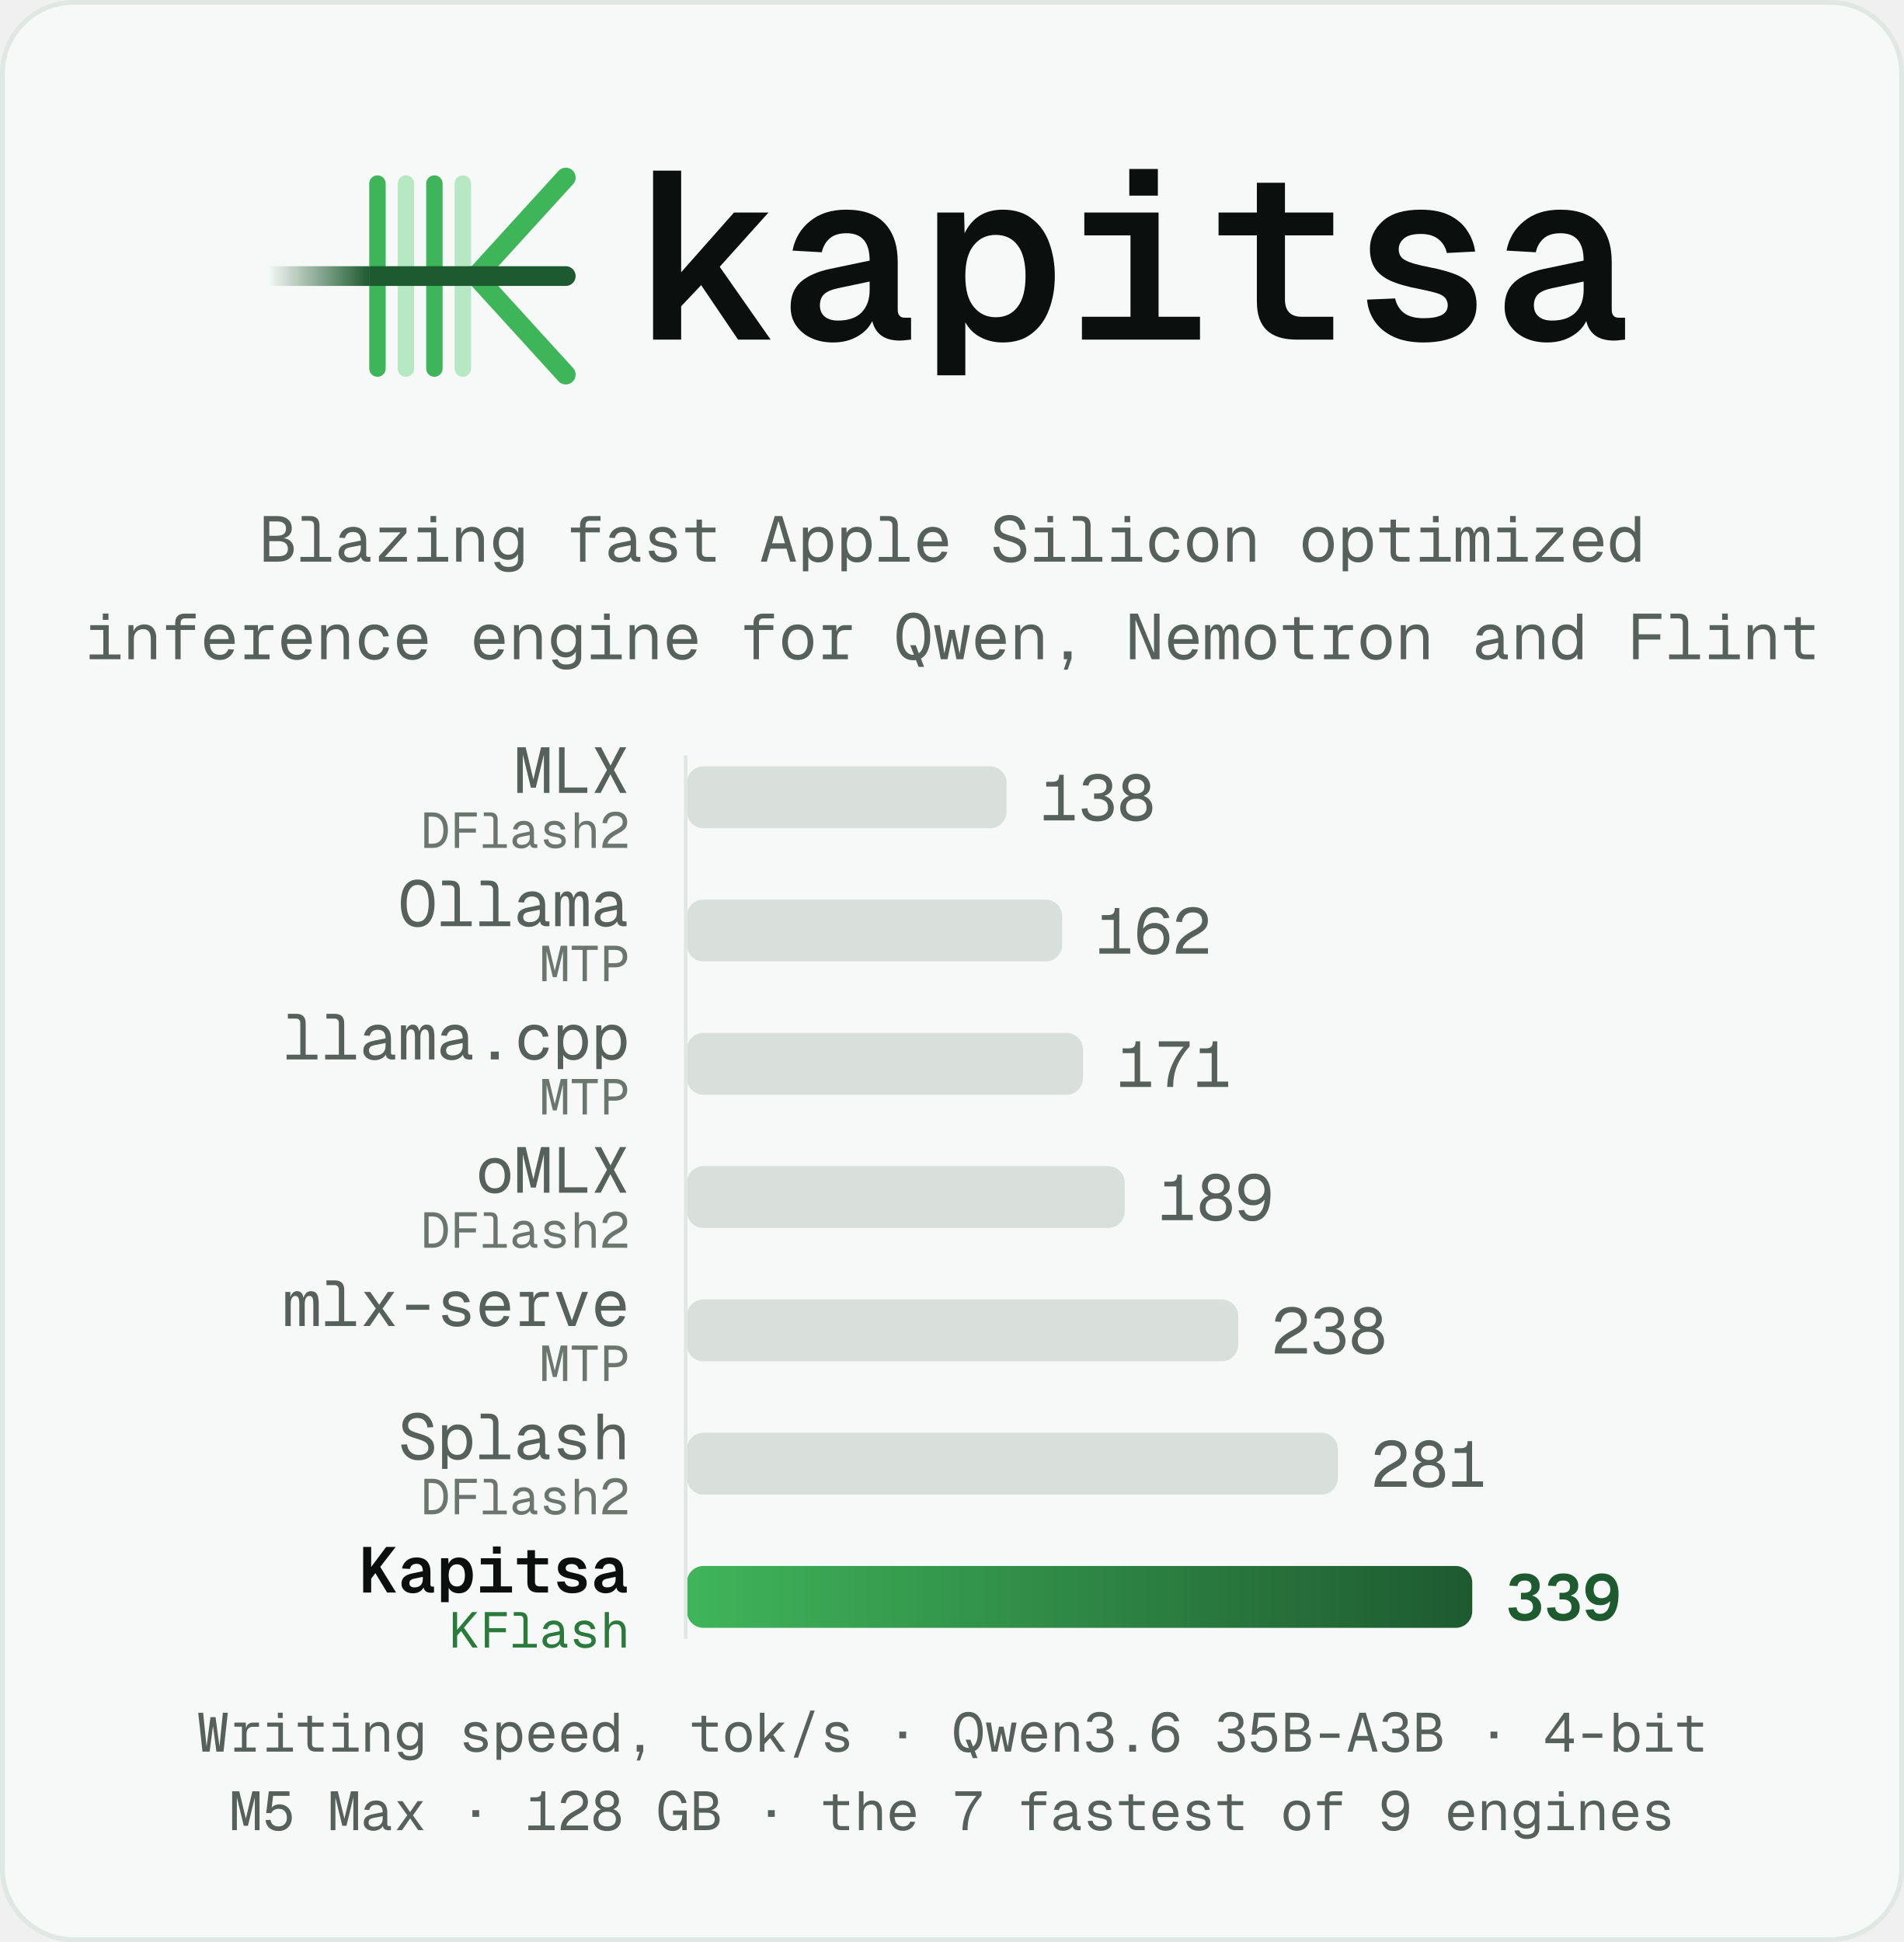
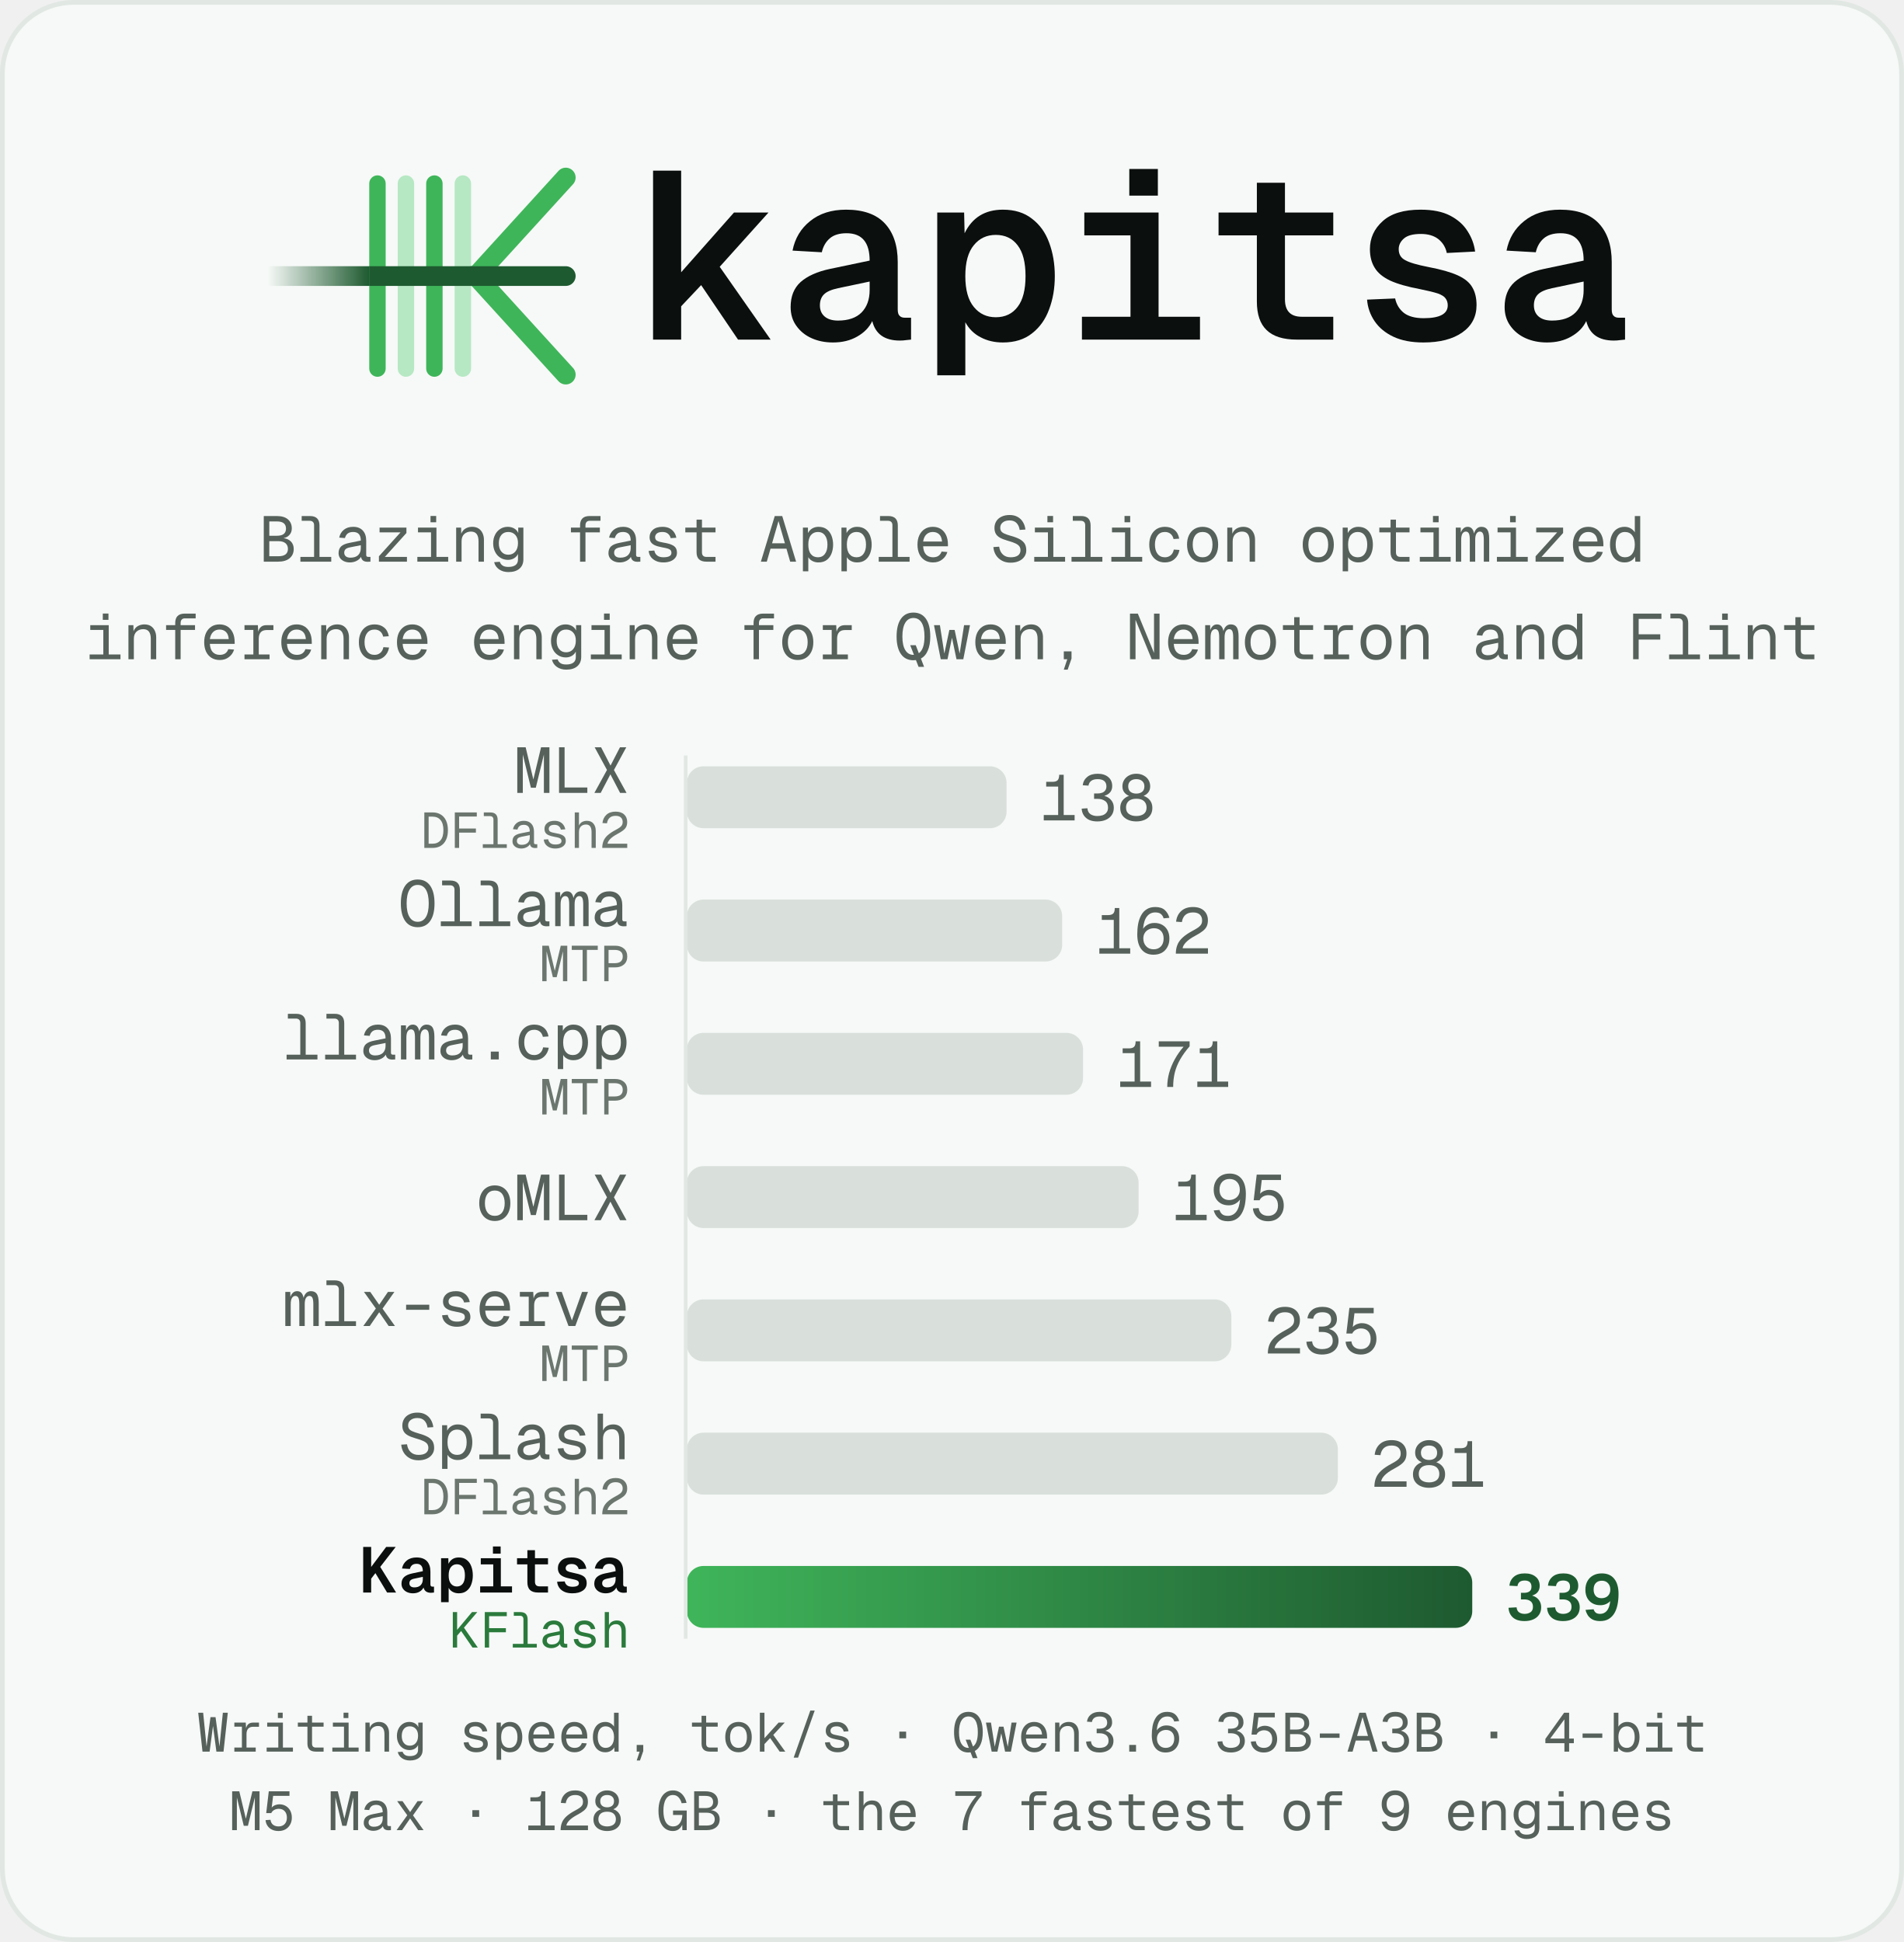
<svg xmlns="http://www.w3.org/2000/svg" width="800" height="816" viewBox="0 0 800 816" role="img" aria-labelledby="t d">
  <style>.f-bg{fill:#FFFFFF}.s-bg{stroke:#FFFFFF}.c-bg{stop-color:#FFFFFF}.f-card{fill:#F6F9F7}.s-card{stroke:#F6F9F7}.c-card{stop-color:#F6F9F7}.f-edge{fill:#E1E8E3}.s-edge{stroke:#E1E8E3}.c-edge{stop-color:#E1E8E3}.f-hi{fill:#1E5A30}.s-hi{stroke:#1E5A30}.c-hi{stop-color:#1E5A30}.f-main{fill:#3FB55A}.s-main{stroke:#3FB55A}.c-main{stop-color:#3FB55A}.f-dim{fill:#B6E8C3}.s-dim{stroke:#B6E8C3}.c-dim{stop-color:#B6E8C3}.f-text{fill:#0B0F0D}.s-text{stroke:#0B0F0D}.c-text{stop-color:#0B0F0D}.f-muted{fill:#56615B}.s-muted{stroke:#56615B}.c-muted{stop-color:#56615B}.f-bar{fill:#D9E0DB}.s-bar{stroke:#D9E0DB}.c-bar{stop-color:#D9E0DB}.f-rule{fill:#E1E8E3}.s-rule{stroke:#E1E8E3}.c-rule{stop-color:#E1E8E3}.f-method{fill:#6B766F}.s-method{stroke:#6B766F}.c-method{stop-color:#6B766F}.f-kmethod{fill:#2A7A3C}.s-kmethod{stroke:#2A7A3C}.c-kmethod{stop-color:#2A7A3C}@media (prefers-color-scheme:dark){.f-bg{fill:#0B0F0D}.s-bg{stroke:#0B0F0D}.c-bg{stop-color:#0B0F0D}.f-card{fill:#0B0F0D}.s-card{stroke:#0B0F0D}.c-card{stop-color:#0B0F0D}.f-edge{fill:#1F2924}.s-edge{stroke:#1F2924}.c-edge{stop-color:#1F2924}.f-hi{fill:#9DF0B0}.s-hi{stroke:#9DF0B0}.c-hi{stop-color:#9DF0B0}.f-main{fill:#3FB55A}.s-main{stroke:#3FB55A}.c-main{stop-color:#3FB55A}.f-dim{fill:#1E5A30}.s-dim{stroke:#1E5A30}.c-dim{stop-color:#1E5A30}.f-text{fill:#E8EEE9}.s-text{stroke:#E8EEE9}.c-text{stop-color:#E8EEE9}.f-muted{fill:#8A9690}.s-muted{stroke:#8A9690}.c-muted{stop-color:#8A9690}.f-bar{fill:#29332E}.s-bar{stroke:#29332E}.c-bar{stop-color:#29332E}.f-rule{fill:#1F2924}.s-rule{stroke:#1F2924}.c-rule{stop-color:#1F2924}.f-method{fill:#76827B}.s-method{stroke:#76827B}.c-method{stop-color:#76827B}.f-kmethod{fill:#3FB55A}.s-kmethod{stroke:#3FB55A}.c-kmethod{stop-color:#3FB55A}}</style>
  <defs>
    <linearGradient id="hnin" x1="0" x2="46.25" y1="0" y2="0" gradientUnits="userSpaceOnUse">
      <stop offset="0" class="c-hi" stop-opacity="0" />
      <stop offset="1" class="c-hi" />
    </linearGradient>
    <linearGradient id="hnk" x1="0" x2="1" y1="0" y2="0">
      <stop offset="0" class="c-main" />
      <stop offset="1" class="c-hi" />
    </linearGradient>
    <path id="gs0" d="m70 0v710h118v-427l222 251h145l-205-228 214-306h-137l-155 229-84-89v-140z" />
    <path id="gs1" d="m226-12q-50 0-90 18-40 18-64 52-24 33-24 79 0 67 42 105 43 38 123 55l167 35q0 115-97 115-46 0-71-22-25-22-33-58l-123 7q15 77 74 124 59 48 151 48 109 0 163-58 54-58 54-162v-199q0-20 8-27 7-8 22-8h26v-92q-6-1-20-2-13-2-27-2-96 0-116 82-19-40-63-65-43-25-102-25zm21 92q65 0 99 34 34 35 34 94v36l-133-28q-42-9-59-26-17-17-17-46 0-30 20-47 20-17 56-17z" />
    <path id="gs2" d="m64-150v684h113l2-87q48 99 161 99 74 0 122-38 49-37 72-100 24-64 24-141 0-77-24-140-23-63-72-101-48-38-122-38-53 0-94 22-41 21-64 63v-223zm246 244q59 0 92 44 33 43 33 129 0 86-33 129-33 44-92 44-57 0-92-43-36-43-36-130 0-87 36-130 35-43 92-43z" />
    <path id="gs3" d="m72 0v96h204v342h-194v96h312v-438h174v-96zm199 605v112h120v-112z" />
    <path id="gs4" d="m375 0q-86 0-127 40-41 39-41 120v278h-161v96h161v125h118v-125h203v-96h-203v-269q0-73 71-73h132v-96z" />
    <path id="gs5" d="m307-12q-75 0-126 24-51 24-79 65-28 41-32 91l118 5q8-38 37-61 29-22 83-22 101 0 101 54 0 17-9 29-8 12-33 21-25 8-74 18-80 15-126 36-46 22-65 54-20 32-20 78 0 70 54 118 53 48 159 48 76 0 124-25 48-25 73-65 26-40 32-86l-119-6q-7 35-35 58-28 22-74 22-49 0-71-19-22-19-22-45 0-32 27-46 26-15 98-29 79-15 123-35 44-20 61-50 18-30 18-75 0-73-60-115-60-42-163-42z" />
    <path id="gr6" d="m90 0v710h200q117 0 176-52 60-52 60-142 0-58-35-98-35-41-94-52 75-10 117-54 42-45 42-114 0-92-64-145-64-53-177-53zm86 403h118q74 0 108 29 34 29 34 82 0 54-34 83-34 29-108 29h-118zm0-319h140q77 0 114 30 36 30 36 84 0 57-38 89-38 32-112 32h-140z" />
    <path id="gr7" d="m60 0v74h213v494q0 32-18 50-18 18-50 18h-125v74h129q148 0 148-148v-488h183v-74z" />
    <path id="gr8" d="m230-12q-50 0-90 18-40 18-63 50-23 33-23 76 0 68 40 106 41 37 128 54l178 36q0 68-30 101-31 33-88 33-55 0-86-24-31-25-43-71l-89 7q15 75 72 122 56 46 146 46 96 0 149-58 53-57 53-158v-220q0-18 8-25 8-7 24-7h34v-74q-16-2-44-2-42 0-68 17-25 17-34 55l-1 5q-21-39-69-63-47-24-104-24zm8 74q81 0 122 41 40 41 40 107v46l-162-32q-54-10-75-30-21-21-21-54 0-37 26-58 25-20 70-20z" />
    <path id="gr9" d="m82 0v84l336 372h-326v74h418v-84l-336-372h344v-74z" />
    <path id="gra" d="m80 0v74h213v382h-203v74h287v-456h183v-74zm205 613v98h88v-98z" />
    <path id="grb" d="m84 0v530h77l2-95q21 54 67 81 47 26 102 26 61 0 102-27 40-27 61-73 21-45 21-101v-341h-84v317q0 74-29 113-29 38-89 38-61 0-104-38-42-39-42-113v-317z" />
    <path id="grc" d="m297-162q-85 0-145 42-60 42-77 112l88 6q12-37 43-58 30-22 91-22 72 0 111 29 38 29 38 87v86q-19-42-61-67-42-25-94-25-67 0-119 33-53 33-82 91-30 58-30 133 0 76 29 133 29 58 81 91 51 33 117 33 56 0 101-26 44-26 62-70v84h80v-494q0-93-62-146-61-52-171-52zm-2 270q68 0 109 48 41 47 42 129 2 82-40 129-42 48-111 48-70 0-109-48-38-47-38-129 0-82 40-129 39-48 107-48z" />
    <path id="grd" d="m212 0v456h-142v74h142v34q0 71 36 108 37 38 112 38h170v-74h-170q-31 0-48-20-16-19-16-52v-34h224v-74h-224v-456z" />
    <path id="gre" d="m310-12q-69 0-119 24-50 24-79 64-28 41-32 91l88 6q8-49 44-77 35-28 98-28 59 0 92 17 32 17 32 53 0 23-11 38-11 15-41 26-30 10-88 20-77 14-120 34-44 21-62 52-18 31-18 74 0 69 52 114 52 46 149 46 66 0 111-24 44-23 70-62 26-38 34-84l-88-6q-9 42-42 69-32 27-86 27-58 0-86-23-28-23-28-57 0-40 30-57 30-17 102-29 82-13 127-34 45-20 63-50 18-30 18-74 0-47-28-80-27-34-74-52-48-18-108-18z" />
    <path id="grf" d="m378 0q-153 0-153 146v310h-175v74h175v124h84v-124h211v-74h-211v-310q0-72 69-72h142v-74z" />
    <path id="gr10" d="m26 0l216 710h116l216-710h-92l-58 202h-248l-58-202zm274 632l-100-346h200z" />
    <path id="gr11" d="m80-150v680h78l1-85q24 47 67 72 42 25 96 25 79 0 130-39 50-39 74-102 24-63 24-136 0-73-24-136-24-63-74-102-51-39-130-39-52 0-94 22-43 22-64 60v-220zm234 218q69 0 108 52 40 52 40 145 0 93-40 145-39 52-108 52-69 0-110-50-40-49-40-147 0-97 40-147 40-50 110-50z" />
    <path id="gr12" d="m306-12q-75 0-130 34-54 34-84 96-29 63-29 147 0 84 29 146 30 62 84 97 53 34 126 34 69 0 122-32 53-33 83-95 30-62 30-151v-25h-386q5-85 45-128 41-43 110-43 52 0 86 24 33 25 46 65l90-7q-21-71-80-116-58-46-142-46zm-155 325h294q-6 77-45 113-39 36-98 36-61 0-100-38-40-37-51-111z" />
    <path id="gr13" d="m311-16q-75 0-133 31-58 31-93 85-35 55-41 127l90 6q11-79 58-122 46-43 121-43 74 0 113 28 40 29 40 81 0 34-16 59-15 24-58 46-42 21-125 44-74 21-119 46-46 26-66 62-21 37-21 90 0 60 29 106 28 45 81 70 53 26 126 26 73 0 125-30 52-29 82-80 31-51 39-116l-90-6q-9 65-47 106-39 42-111 42-66 0-105-32-39-31-39-82 0-33 15-54 14-22 51-38 37-17 104-36 87-24 139-54 51-30 74-71 22-41 22-100 0-56-31-99-31-44-86-68-55-24-128-24z" />
    <path id="gr14" d="m314-12q-74 0-129 34-55 34-85 96-30 63-30 147 0 84 30 146 30 62 85 97 55 34 129 34 89 0 148-48 58-47 74-136l-88-6q-12 53-48 82-35 28-86 28-73 0-114-52-42-53-42-145 0-92 42-145 41-52 114-52 51 0 88 30 38 30 50 90l88-6q-16-88-76-141-61-53-150-53z" />
    <path id="gr15" d="m300-12q-73 0-128 34-54 34-84 96-30 63-30 147 0 85 30 147 30 62 84 96 55 34 128 34 73 0 128-34 54-34 84-96 30-62 30-147 0-84-30-147-30-62-84-96-55-34-128-34zm0 80q73 0 114 52 40 53 40 145 0 92-40 145-41 52-114 52-73 0-114-52-40-53-40-145 0-92 40-145 41-52 114-52z" />
    <path id="gr16" d="m40 0v530h77l2-78q14 42 41 66 26 24 64 24 79 0 99-99l1-6q13 49 42 77 30 28 72 28 64 0 93-44 29-44 29-146v-352h-84v340q0 71-15 100-15 28-47 28-31 0-52-31-20-31-20-99v-338h-84v340q0 68-14 98-15 30-48 30-31 0-52-31-20-31-20-99v-338z" />
    <path id="gr17" d="m267-12q-70 0-121 34-51 34-78 96-28 62-28 147 0 85 28 147 27 62 78 96 51 34 121 34 56 0 98-26 42-27 61-60v254h84v-710h-76l-3 79q-23-43-66-67-43-24-98-24zm5 80q72 0 113 53 41 53 41 144 0 92-41 145-41 52-115 52-65 0-104-52-38-53-38-145 0-91 38-144 39-53 106-53z" />
    <path id="gr18" d="m90 0v74h138v382h-138v74h208l6-103q25 103 127 103h109v-76h-108q-58 0-89-34-31-35-31-100v-246h168v-74z" />
    <path id="gr19" d="m300-16q-126 0-194 96-68 96-68 274 0 179 68 276 68 96 194 96 126 0 194-96 68-97 68-276 0-131-38-218-37-88-108-125l50-130h-86l-41 106q-19-3-39-3zm0 84q4 0 8 0l-58 150h86l48-125q88 63 88 261 0 140-44 214-45 74-128 74-82 0-127-74-45-74-45-214 0-139 45-212 45-74 127-74z" />
    <path id="gr1a" d="m125 0l-105 530h92l69-442 78 368h82l78-368 69 442h92l-104-530h-106l-70 334-70-334z" />
    <path id="gr1b" d="m240-162l54 162h-54v122h120v-112l-60-172z" />
    <path id="gr1c" d="m70 0v710h122l252-613v613h86v-710h-122l-252 613v-613z" />
    <path id="gr1d" d="m100 0v710h440v-82h-354v-240h336v-82h-336v-306z" />
    <path id="gr1e" d="m262 80l-126 517v-597h-86v710h130l120-501 120 501h130v-710h-86v597l-126-517z" />
    <path id="gr1f" d="m100 0v710h86v-626h354v-84z" />
    <path id="gr20" d="m50 0l196 357-192 353h100l147-285 147 285h98l-192-354 196-356h-100l-151 289-151-289z" />
    <path id="gr21" d="m90 0v710h168q92 0 160-42 69-41 106-120 38-80 38-194 0-114-38-193-37-79-106-120-68-41-160-41zm86 84h77q104 0 161 68 58 67 58 202 0 135-58 204-57 68-161 68h-77z" />
    <path id="gr22" d="m100 0v710h84v-263q21 49 63 72 42 23 96 23 86 0 131-56 46-56 46-145v-341h-84v317q0 151-111 151-64 0-103-39-38-39-38-113v-316z" />
    <path id="gr23" d="m50 0q0 75 24 136 23 60 82 115 60 55 166 111 49 26 79 48 30 22 44 47 14 25 14 61 0 55-35 90-36 34-107 34-75 0-119-39-43-39-54-111l-90 6q12 104 80 166 68 62 183 62 110 0 171-57 61-57 61-149 0-54-18-94-18-39-61-73-42-34-116-73-96-51-146-103-49-52-52-93h394v-84z" />
    <path id="gr24" d="m60 0v84h224v442h-186v74h96q57 0 82 25 24 25 24 85h70v-626h170v-84z" />
    <path id="gr25" d="m294-16q-115 0-177 56-62 55-67 143l89 6q6-65 49-93 42-28 106-28 43 0 81 12 38 13 61 42 24 28 24 76 0 71-46 104-46 33-115 33h-56v84h56q37 0 68 11 31 11 49 36 19 24 19 64 0 55-35 84-35 28-101 28-67 0-101-27-35-27-42-74l-90 6q10 80 70 129 60 50 163 50 104 0 165-52 61-51 61-140 0-114-123-152 69-19 108-68 40-48 40-116 0-68-33-116-33-48-91-73-58-25-132-25z" />
    <path id="gr26" d="m300-16q-70 0-127 24-57 24-90 71-33 47-33 116 0 69 37 117 37 48 100 70-47 19-75 56-28 36-28 93 0 56 28 100 28 44 76 69 49 26 112 26 63 0 112-26 49-25 76-69 28-44 28-100 0-57-28-93-28-37-75-56 63-22 100-70 37-48 37-117 0-69-33-116-33-47-89-71-57-24-128-24zm0 433q57 0 92 29 34 28 34 85 0 51-34 81-33 30-92 30-58 0-92-30-34-30-34-81 0-57 34-85 35-29 92-29zm0-349q70 0 115 32 45 33 45 100 0 62-40 100-40 37-120 37-79 0-120-37-40-38-40-100 0-67 45-100 45-32 115-32z" />
    <path id="gr27" d="m300-16q-126 0-194 96-68 96-68 274 0 179 68 276 68 96 194 96 126 0 194-96 68-97 68-276 0-178-68-274-68-96-194-96zm0 84q83 0 128 74 44 73 44 212 0 140-44 214-45 74-128 74-82 0-127-74-45-74-45-214 0-139 45-212 45-74 127-74z" />
    <path id="gr28" d="m257 0v626h-217v84h520v-84h-217v-626z" />
    <path id="gr29" d="m90 0v710h216q111 0 178-58 66-57 66-159 0-102-66-159-67-58-178-58h-130v-276zm86 360h120q84 0 124 34 40 35 40 99 0 65-40 99-40 34-124 34h-120z" />
    <path id="gr2a" d="m302-16q-120 0-186 82-66 82-66 234 0 88 14 165 15 77 48 135 32 59 86 92 53 34 132 34 95 0 147-46 52-47 73-122l-90-8q-12 42-42 67-29 25-88 25-80 0-129-62-49-62-60-186l-1-7q26 39 72 65 45 26 106 26 70 0 122-30 52-30 81-84 29-55 29-128 0-78-32-134-31-57-86-88-56-30-130-30zm2 84q70 0 113 44 43 45 43 124 0 74-40 117-41 43-108 43-48 0-86-20-38-19-60-55-22-36-22-85 0-73 44-120 43-48 116-48z" />
    <path id="gr2b" d="m238 0v122h124v-122z" />
    <path id="gr2c" d="m192 0q0 110 30 220 31 109 88 212 57 103 136 194h-386v84h480v-78q-89-102-146-202-57-99-84-204-26-106-26-226z" />
    <path id="gr2d" d="m298 726q120 0 186-82 66-82 66-234 0-88-14-165-15-77-48-135-32-59-86-92-53-34-132-34-94 0-146 46-53 47-74 122l90 8q12-42 42-67 30-25 88-25 80 0 129 62 49 62 60 186l1 7q-26-39-72-65-45-26-106-26-70 0-122 30-52 30-81 84-29 55-29 128 0 78 32 134 31 57 87 88 56 30 129 30zm-2-84q-70 0-113-44-43-44-43-124 0-73 40-116 41-44 108-44 48 0 86 20 38 19 60 55 22 36 22 85 0 74-43 121-43 47-117 47z" />
-     <path id="gr2e" d="m54 0l195 272-185 258h98l139-200 136 200h100l-184-260 193-270h-98l-147 214-147-214z" />
-     <path id="gr2f" d="m120 252v79h360v-79z" />
-     <path id="gr30" d="m247 0l-197 530h92l158-444 158 444h92l-197-530z" />
-     <path id="gs31" d="m52 0v710h124v-312l234 312h148l-241-311 247-399h-140l-182 302-66-86v-216z" />
-     <path id="gr32" d="m60 0v710h86v-356l298 356h106l-267-312 277-398h-106l-228 331-80-93v-238z" />
-     <path id="gs33" d="m295-16q-120 0-182 57-62 57-67 150l125 7q6-56 41-79 34-23 84-23 54 0 92 26 38 25 38 84 0 58-36 86-36 29-96 29h-55v103h55q46 0 78 22 31 22 31 73 0 48-27 72-28 24-78 24-54 0-81-23-27-24-32-64l-126 7q10 87 71 139 61 52 169 52 107 0 169-52 63-51 63-142 0-114-118-151 67-19 104-67 37-47 37-114 0-68-32-116-33-49-91-74-58-26-136-26z" />
-     <path id="gs34" d="m298 726q126 0 193-84 67-83 67-236 0-89-16-166-15-76-49-134-34-57-89-90-54-32-132-32-68 0-114 22-46 23-74 62-27 40-40 90l126 10q9-32 32-52 23-20 70-20 63 0 104 48 41 47 53 151-26-28-65-46-39-18-91-18-70 0-122 30-52 30-81 84-28 54-28 126 0 78 32 135 32 58 90 89 57 31 134 31zm1-114q-60 0-95-36-34-35-34-102 0-61 32-98 32-36 91-36 61 0 99 36 38 37 38 99 0 58-35 97-35 40-96 40z" />
-     <path id="gr35" d="m108 0l-78 710h90l62-617 72 537h92l72-537 62 617h90l-78-710h-130l-62 469-62-469z" />
-     <path id="gr36" d="m90 0v710h84v-465l258 285h112l-209-225 219-305h-102l-174 248-104-110v-138z" />
-     <path id="gr37" d="m108-110l304 860h80l-304-860z" />
-     <path id="gr38" d="m238 243v122h124v-122z" />
-     <path id="gr39" d="m298-16q-69 0-120 25-52 25-82 70-31 45-36 104l90 6q8-60 48-91 39-30 100-30 69 0 110 42 42 43 42 118 0 75-40 118-39 44-110 44-42 0-80-20-39-21-56-59h-92l47 399h378v-84h-299l-26-214q26 30 64 45 38 15 76 15 68 0 120-32 51-31 80-86 28-55 28-126 0-71-31-126-31-56-85-87-55-31-126-31z" />
+     <path id="gr2e" d="m298-16q-69 0-120 25-52 25-82 70-31 45-36 104l90 6q8-60 48-91 39-30 100-30 69 0 110 42 42 43 42 118 0 75-40 118-39 44-110 44-42 0-80-20-39-21-56-59h-92l47 399h378v-84h-299l-26-214q26 30 64 45 38 15 76 15 68 0 120-32 51-31 80-86 28-55 28-126 0-71-31-126-31-56-85-87-55-31-126-31z" />
+     <path id="gr2f" d="m54 0l195 272-185 258h98l139-200 136 200h100l-184-260 193-270h-98l-147 214-147-214z" />
+     <path id="gr30" d="m120 252v79h360v-79z" />
+     <path id="gr31" d="m247 0l-197 530h92l158-444 158 444h92l-197-530z" />
+     <path id="gs32" d="m52 0v710h124v-312l234 312h148l-241-311 247-399h-140l-182 302-66-86v-216z" />
+     <path id="gr33" d="m60 0v710h86v-356l298 356h106l-267-312 277-398h-106l-228 331-80-93v-238z" />
+     <path id="gs34" d="m295-16q-120 0-182 57-62 57-67 150l125 7q6-56 41-79 34-23 84-23 54 0 92 26 38 25 38 84 0 58-36 86-36 29-96 29h-55v103h55q46 0 78 22 31 22 31 73 0 48-27 72-28 24-78 24-54 0-81-23-27-24-32-64l-126 7q10 87 71 139 61 52 169 52 107 0 169-52 63-51 63-142 0-114-118-151 67-19 104-67 37-47 37-114 0-68-32-116-33-49-91-74-58-26-136-26z" />
+     <path id="gs35" d="m298 726q126 0 193-84 67-83 67-236 0-89-16-166-15-76-49-134-34-57-89-90-54-32-132-32-68 0-114 22-46 23-74 62-27 40-40 90l126 10q9-32 32-52 23-20 70-20 63 0 104 48 41 47 53 151-26-28-65-46-39-18-91-18-70 0-122 30-52 30-81 84-28 54-28 126 0 78 32 135 32 58 90 89 57 31 134 31zm1-114q-60 0-95-36-34-35-34-102 0-61 32-98 32-36 91-36 61 0 99 36 38 37 38 99 0 58-35 97-35 40-96 40z" />
+     <path id="gr36" d="m108 0l-78 710h90l62-617 72 537h92l72-537 62 617h90l-78-710h-130l-62 469-62-469z" />
+     <path id="gr37" d="m90 0v710h84v-465l258 285h112l-209-225 219-305h-102l-174 248-104-110v-138z" />
+     <path id="gr38" d="m108-110l304 860h80l-304-860z" />
+     <path id="gr39" d="m238 243v122h124v-122z" />
    <path id="gr3a" d="m388 0v154h-348v78l342 478h92v-472h86v-84h-86v-154zm-260 238h260v352z" />
    <path id="gr3b" d="m333-12q-55 0-98 24-43 24-66 67l-3-79h-76v710h84v-254q19 33 61 60 42 26 98 26 70 0 121-34 51-34 78-96 28-62 28-147 0-85-28-147-27-62-78-96-51-34-121-34zm-5 80q67 0 106 53 38 53 38 144 0 92-38 145-39 52-104 52-73 0-114-52-42-53-42-145 0-91 41-144 41-53 113-53z" />
    <path id="gr3c" d="m298-16q-75 0-134 42-58 41-92 124-34 82-34 204 0 115 32 198 31 83 90 128 59 46 142 46 65 0 116-29 50-29 84-81 34-51 49-118l-90-6q-17 66-57 108-39 42-102 42-83 0-128-75-46-75-46-213 0-137 46-212 47-74 132-74 76 0 120 58 45 59 48 151h-170v82h250v-359h-80l-2 98q-25-52-66-83-42-31-108-31z" />
  </defs>
  <rect x="1" y="1" width="798" height="814" rx="30" class="f-card s-edge" stroke-width="2" />
  <g transform="translate(112.6 70) scale(0.92)" fill="none">
    <path d="M0 50H46.75" stroke="url(#hnin)" stroke-width="9" />
    <rect x="46.25" y="4" width="7.5" height="92" rx="3.75" class="f-main" />
    <rect x="59.25" y="4" width="7.5" height="92" rx="3.75" class="f-dim" />
    <rect x="72.25" y="4" width="7.5" height="92" rx="3.75" class="f-main" />
    <rect x="85.25" y="4" width="7.5" height="92" rx="3.75" class="f-dim" />
    <path d="M46.25 50H95" class="s-hi" stroke-width="9" />
    <path d="M95 50L136 5M95 50L136 95" class="s-main" stroke-width="9" stroke-linecap="round" />
    <path d="M93 50H136" class="s-hi" stroke-width="9" stroke-linecap="round" />
  </g>
  <g transform="translate(267.4 142.7) scale(0.1 -0.1)" class="f-text">
    <use href="#gs0" />
    <use href="#gs1" x="600" />
    <use href="#gs2" x="1200" />
    <use href="#gs3" x="1800" />
    <use href="#gs4" x="2400" />
    <use href="#gs5" x="3000" />
    <use href="#gs1" x="3600" />
  </g>
  <g transform="translate(108.4 236) scale(0.027 -0.027)" class="f-muted">
    <use href="#gr6" />
    <use href="#gr7" x="600" />
    <use href="#gr8" x="1200" />
    <use href="#gr9" x="1800" />
    <use href="#gra" x="2400" />
    <use href="#grb" x="3000" />
    <use href="#grc" x="3600" />
    <use href="#grd" x="4800" />
    <use href="#gr8" x="5400" />
    <use href="#gre" x="6000" />
    <use href="#grf" x="6600" />
    <use href="#gr10" x="7800" />
    <use href="#gr11" x="8400" />
    <use href="#gr11" x="9000" />
    <use href="#gr7" x="9600" />
    <use href="#gr12" x="10200" />
    <use href="#gr13" x="11400" />
    <use href="#gra" x="12000" />
    <use href="#gr7" x="12600" />
    <use href="#gra" x="13200" />
    <use href="#gr14" x="13800" />
    <use href="#gr15" x="14400" />
    <use href="#grb" x="15000" />
    <use href="#gr15" x="16200" />
    <use href="#gr11" x="16800" />
    <use href="#grf" x="17400" />
    <use href="#gra" x="18000" />
    <use href="#gr16" x="18600" />
    <use href="#gra" x="19200" />
    <use href="#gr9" x="19800" />
    <use href="#gr12" x="20400" />
    <use href="#gr17" x="21000" />
  </g>
  <g transform="translate(35.5 277) scale(0.027 -0.027)" class="f-muted">
    <use href="#gra" />
    <use href="#grb" x="600" />
    <use href="#grd" x="1200" />
    <use href="#gr12" x="1800" />
    <use href="#gr18" x="2400" />
    <use href="#gr12" x="3000" />
    <use href="#grb" x="3600" />
    <use href="#gr14" x="4200" />
    <use href="#gr12" x="4800" />
    <use href="#gr12" x="6000" />
    <use href="#grb" x="6600" />
    <use href="#grc" x="7200" />
    <use href="#gra" x="7800" />
    <use href="#grb" x="8400" />
    <use href="#gr12" x="9000" />
    <use href="#grd" x="10200" />
    <use href="#gr15" x="10800" />
    <use href="#gr18" x="11400" />
    <use href="#gr19" x="12600" />
    <use href="#gr1a" x="13200" />
    <use href="#gr12" x="13800" />
    <use href="#grb" x="14400" />
    <use href="#gr1b" x="15000" />
    <use href="#gr1c" x="16200" />
    <use href="#gr12" x="16800" />
    <use href="#gr16" x="17400" />
    <use href="#gr15" x="18000" />
    <use href="#grf" x="18600" />
    <use href="#gr18" x="19200" />
    <use href="#gr15" x="19800" />
    <use href="#grb" x="20400" />
    <use href="#gr8" x="21600" />
    <use href="#grb" x="22200" />
    <use href="#gr17" x="22800" />
    <use href="#gr1d" x="24000" />
    <use href="#gr7" x="24600" />
    <use href="#gra" x="25200" />
    <use href="#grb" x="25800" />
    <use href="#grf" x="26400" />
  </g>
  <rect x="288.6" y="322" width="134.34" height="26" rx="7" class="f-bar" />
  <g transform="translate(216 333.16) scale(0.027 -0.027)" class="f-muted">
    <use href="#gr1e" />
    <use href="#gr1f" x="600" />
    <use href="#gr20" x="1200" />
  </g>
  <g transform="translate(176.4 356.28) scale(0.021 -0.021)" class="f-method">
    <use href="#gr21" />
    <use href="#gr1d" x="600" />
    <use href="#gr7" x="1200" />
    <use href="#gr8" x="1800" />
    <use href="#gre" x="2400" />
    <use href="#gr22" x="3000" />
    <use href="#gr23" x="3600" />
  </g>
  <g transform="translate(436.94 344.72) scale(0.027 -0.027)" class="f-muted">
    <use href="#gr24" />
    <use href="#gr25" x="600" />
    <use href="#gr26" x="1200" />
  </g>
  <rect x="288.6" y="378" width="157.7" height="26" rx="7" class="f-bar" />
  <g transform="translate(167.4 389.16) scale(0.027 -0.027)" class="f-muted">
    <use href="#gr27" />
    <use href="#gr7" x="600" />
    <use href="#gr7" x="1200" />
    <use href="#gr8" x="1800" />
    <use href="#gr16" x="2400" />
    <use href="#gr8" x="3000" />
  </g>
  <g transform="translate(226.8 412.28) scale(0.021 -0.021)" class="f-method">
    <use href="#gr1e" />
    <use href="#gr28" x="600" />
    <use href="#gr29" x="1200" />
  </g>
  <g transform="translate(460.3 400.72) scale(0.027 -0.027)" class="f-muted">
    <use href="#gr24" />
    <use href="#gr2a" x="600" />
    <use href="#gr23" x="1200" />
  </g>
  <rect x="288.6" y="434" width="166.46" height="26" rx="7" class="f-bar" />
  <g transform="translate(118.8 445.16) scale(0.027 -0.027)" class="f-muted">
    <use href="#gr7" />
    <use href="#gr7" x="600" />
    <use href="#gr8" x="1200" />
    <use href="#gr16" x="1800" />
    <use href="#gr8" x="2400" />
    <use href="#gr2b" x="3000" />
    <use href="#gr14" x="3600" />
    <use href="#gr11" x="4200" />
    <use href="#gr11" x="4800" />
  </g>
  <g transform="translate(226.8 468.28) scale(0.021 -0.021)" class="f-method">
    <use href="#gr1e" />
    <use href="#gr28" x="600" />
    <use href="#gr29" x="1200" />
  </g>
  <g transform="translate(469.06 456.72) scale(0.027 -0.027)" class="f-muted">
    <use href="#gr24" />
    <use href="#gr2c" x="600" />
    <use href="#gr24" x="1200" />
  </g>
-   <rect x="288.6" y="490" width="183.98" height="26" rx="7" class="f-bar" />
-   <g transform="translate(199.8 501.16) scale(0.027 -0.027)" class="f-muted">
+   <rect x="288.6" y="490" width="189.82" height="26" rx="7" class="f-bar" />
+   <g transform="translate(199.8 512.72) scale(0.027 -0.027)" class="f-muted">
    <use href="#gr15" />
    <use href="#gr1e" x="600" />
    <use href="#gr1f" x="1200" />
    <use href="#gr20" x="1800" />
  </g>
-   <g transform="translate(176.4 524.28) scale(0.021 -0.021)" class="f-method">
-     <use href="#gr21" />
-     <use href="#gr1d" x="600" />
-     <use href="#gr7" x="1200" />
-     <use href="#gr8" x="1800" />
-     <use href="#gre" x="2400" />
-     <use href="#gr22" x="3000" />
-     <use href="#gr23" x="3600" />
-   </g>
-   <g transform="translate(486.58 512.72) scale(0.027 -0.027)" class="f-muted">
+   <g transform="translate(492.42 512.72) scale(0.027 -0.027)" class="f-muted">
    <use href="#gr24" />
-     <use href="#gr26" x="600" />
-     <use href="#gr2d" x="1200" />
-   </g>
-   <rect x="288.6" y="546" width="231.68" height="26" rx="7" class="f-bar" />
+     <use href="#gr2d" x="600" />
+     <use href="#gr2e" x="1200" />
+   </g>
+   <rect x="288.6" y="546" width="228.76" height="26" rx="7" class="f-bar" />
  <g transform="translate(118.8 557.16) scale(0.027 -0.027)" class="f-muted">
    <use href="#gr16" />
    <use href="#gr7" x="600" />
-     <use href="#gr2e" x="1200" />
-     <use href="#gr2f" x="1800" />
+     <use href="#gr2f" x="1200" />
+     <use href="#gr30" x="1800" />
    <use href="#gre" x="2400" />
    <use href="#gr12" x="3000" />
    <use href="#gr18" x="3600" />
-     <use href="#gr30" x="4200" />
+     <use href="#gr31" x="4200" />
    <use href="#gr12" x="4800" />
  </g>
  <g transform="translate(226.8 580.28) scale(0.021 -0.021)" class="f-method">
    <use href="#gr1e" />
    <use href="#gr28" x="600" />
    <use href="#gr29" x="1200" />
  </g>
-   <g transform="translate(534.28 568.72) scale(0.027 -0.027)" class="f-muted">
+   <g transform="translate(531.36 568.72) scale(0.027 -0.027)" class="f-muted">
    <use href="#gr23" />
    <use href="#gr25" x="600" />
-     <use href="#gr26" x="1200" />
+     <use href="#gr2e" x="1200" />
  </g>
  <rect x="288.6" y="602" width="273.54" height="26" rx="7" class="f-bar" />
  <g transform="translate(167.4 613.16) scale(0.027 -0.027)" class="f-muted">
    <use href="#gr13" />
    <use href="#gr11" x="600" />
    <use href="#gr7" x="1200" />
    <use href="#gr8" x="1800" />
    <use href="#gre" x="2400" />
    <use href="#gr22" x="3000" />
  </g>
  <g transform="translate(176.4 636.28) scale(0.021 -0.021)" class="f-method">
    <use href="#gr21" />
    <use href="#gr1d" x="600" />
    <use href="#gr7" x="1200" />
    <use href="#gr8" x="1800" />
    <use href="#gre" x="2400" />
    <use href="#gr22" x="3000" />
    <use href="#gr23" x="3600" />
  </g>
  <g transform="translate(576.14 624.72) scale(0.027 -0.027)" class="f-muted">
    <use href="#gr23" />
    <use href="#gr26" x="600" />
    <use href="#gr24" x="1200" />
  </g>
  <rect x="288.6" y="658" width="330" height="26" rx="7" fill="url(#hnk)" />
  <g transform="translate(151.2 669.16) scale(0.027 -0.027)" class="f-text">
-     <use href="#gs31" />
+     <use href="#gs32" />
    <use href="#gs1" x="600" />
    <use href="#gs2" x="1200" />
    <use href="#gs3" x="1800" />
    <use href="#gs4" x="2400" />
    <use href="#gs5" x="3000" />
    <use href="#gs1" x="3600" />
  </g>
  <g transform="translate(189 692.28) scale(0.021 -0.021)" class="f-kmethod">
-     <use href="#gr32" />
+     <use href="#gr33" />
    <use href="#gr1d" x="600" />
    <use href="#gr7" x="1200" />
    <use href="#gr8" x="1800" />
    <use href="#gre" x="2400" />
    <use href="#gr22" x="3000" />
  </g>
  <g transform="translate(632.6 680.72) scale(0.027 -0.027)" class="f-hi">
-     <use href="#gs33" />
-     <use href="#gs33" x="600" />
-     <use href="#gs34" x="1200" />
+     <use href="#gs34" />
+     <use href="#gs34" x="600" />
+     <use href="#gs35" x="1200" />
  </g>
  <path d="M288.1 317.44V688.56" class="s-rule" stroke-width="1.5" />
  <g transform="translate(82.6 736) scale(0.023 -0.023)" class="f-muted">
-     <use href="#gr35" />
+     <use href="#gr36" />
    <use href="#gr18" x="600" />
    <use href="#gra" x="1200" />
    <use href="#grf" x="1800" />
    <use href="#gra" x="2400" />
    <use href="#grb" x="3000" />
    <use href="#grc" x="3600" />
    <use href="#gre" x="4800" />
    <use href="#gr11" x="5400" />
    <use href="#gr12" x="6000" />
    <use href="#gr12" x="6600" />
    <use href="#gr17" x="7200" />
    <use href="#gr1b" x="7800" />
    <use href="#grf" x="9000" />
    <use href="#gr15" x="9600" />
-     <use href="#gr36" x="10200" />
-     <use href="#gr37" x="10800" />
+     <use href="#gr37" x="10200" />
+     <use href="#gr38" x="10800" />
    <use href="#gre" x="11400" />
-     <use href="#gr38" x="12600" />
+     <use href="#gr39" x="12600" />
    <use href="#gr19" x="13800" />
    <use href="#gr1a" x="14400" />
    <use href="#gr12" x="15000" />
    <use href="#grb" x="15600" />
    <use href="#gr25" x="16200" />
    <use href="#gr2b" x="16800" />
    <use href="#gr2a" x="17400" />
    <use href="#gr25" x="18600" />
-     <use href="#gr39" x="19200" />
+     <use href="#gr2e" x="19200" />
    <use href="#gr6" x="19800" />
-     <use href="#gr2f" x="20400" />
+     <use href="#gr30" x="20400" />
    <use href="#gr10" x="21000" />
    <use href="#gr25" x="21600" />
    <use href="#gr6" x="22200" />
-     <use href="#gr38" x="23400" />
+     <use href="#gr39" x="23400" />
    <use href="#gr3a" x="24600" />
-     <use href="#gr2f" x="25200" />
+     <use href="#gr30" x="25200" />
    <use href="#gr3b" x="25800" />
    <use href="#gra" x="26400" />
    <use href="#grf" x="27000" />
  </g>
  <g transform="translate(96.4 769) scale(0.023 -0.023)" class="f-muted">
    <use href="#gr1e" />
-     <use href="#gr39" x="600" />
+     <use href="#gr2e" x="600" />
    <use href="#gr1e" x="1800" />
    <use href="#gr8" x="2400" />
-     <use href="#gr2e" x="3000" />
-     <use href="#gr38" x="4200" />
+     <use href="#gr2f" x="3000" />
+     <use href="#gr39" x="4200" />
    <use href="#gr24" x="5400" />
    <use href="#gr23" x="6000" />
    <use href="#gr26" x="6600" />
    <use href="#gr3c" x="7800" />
    <use href="#gr6" x="8400" />
-     <use href="#gr38" x="9600" />
+     <use href="#gr39" x="9600" />
    <use href="#grf" x="10800" />
    <use href="#gr22" x="11400" />
    <use href="#gr12" x="12000" />
    <use href="#gr2c" x="13200" />
    <use href="#grd" x="14400" />
    <use href="#gr8" x="15000" />
    <use href="#gre" x="15600" />
    <use href="#grf" x="16200" />
    <use href="#gr12" x="16800" />
    <use href="#gre" x="17400" />
    <use href="#grf" x="18000" />
    <use href="#gr15" x="19200" />
    <use href="#grd" x="19800" />
    <use href="#gr2d" x="21000" />
    <use href="#gr12" x="22200" />
    <use href="#grb" x="22800" />
    <use href="#grc" x="23400" />
    <use href="#gra" x="24000" />
    <use href="#grb" x="24600" />
    <use href="#gr12" x="25200" />
    <use href="#gre" x="25800" />
  </g>
</svg>
